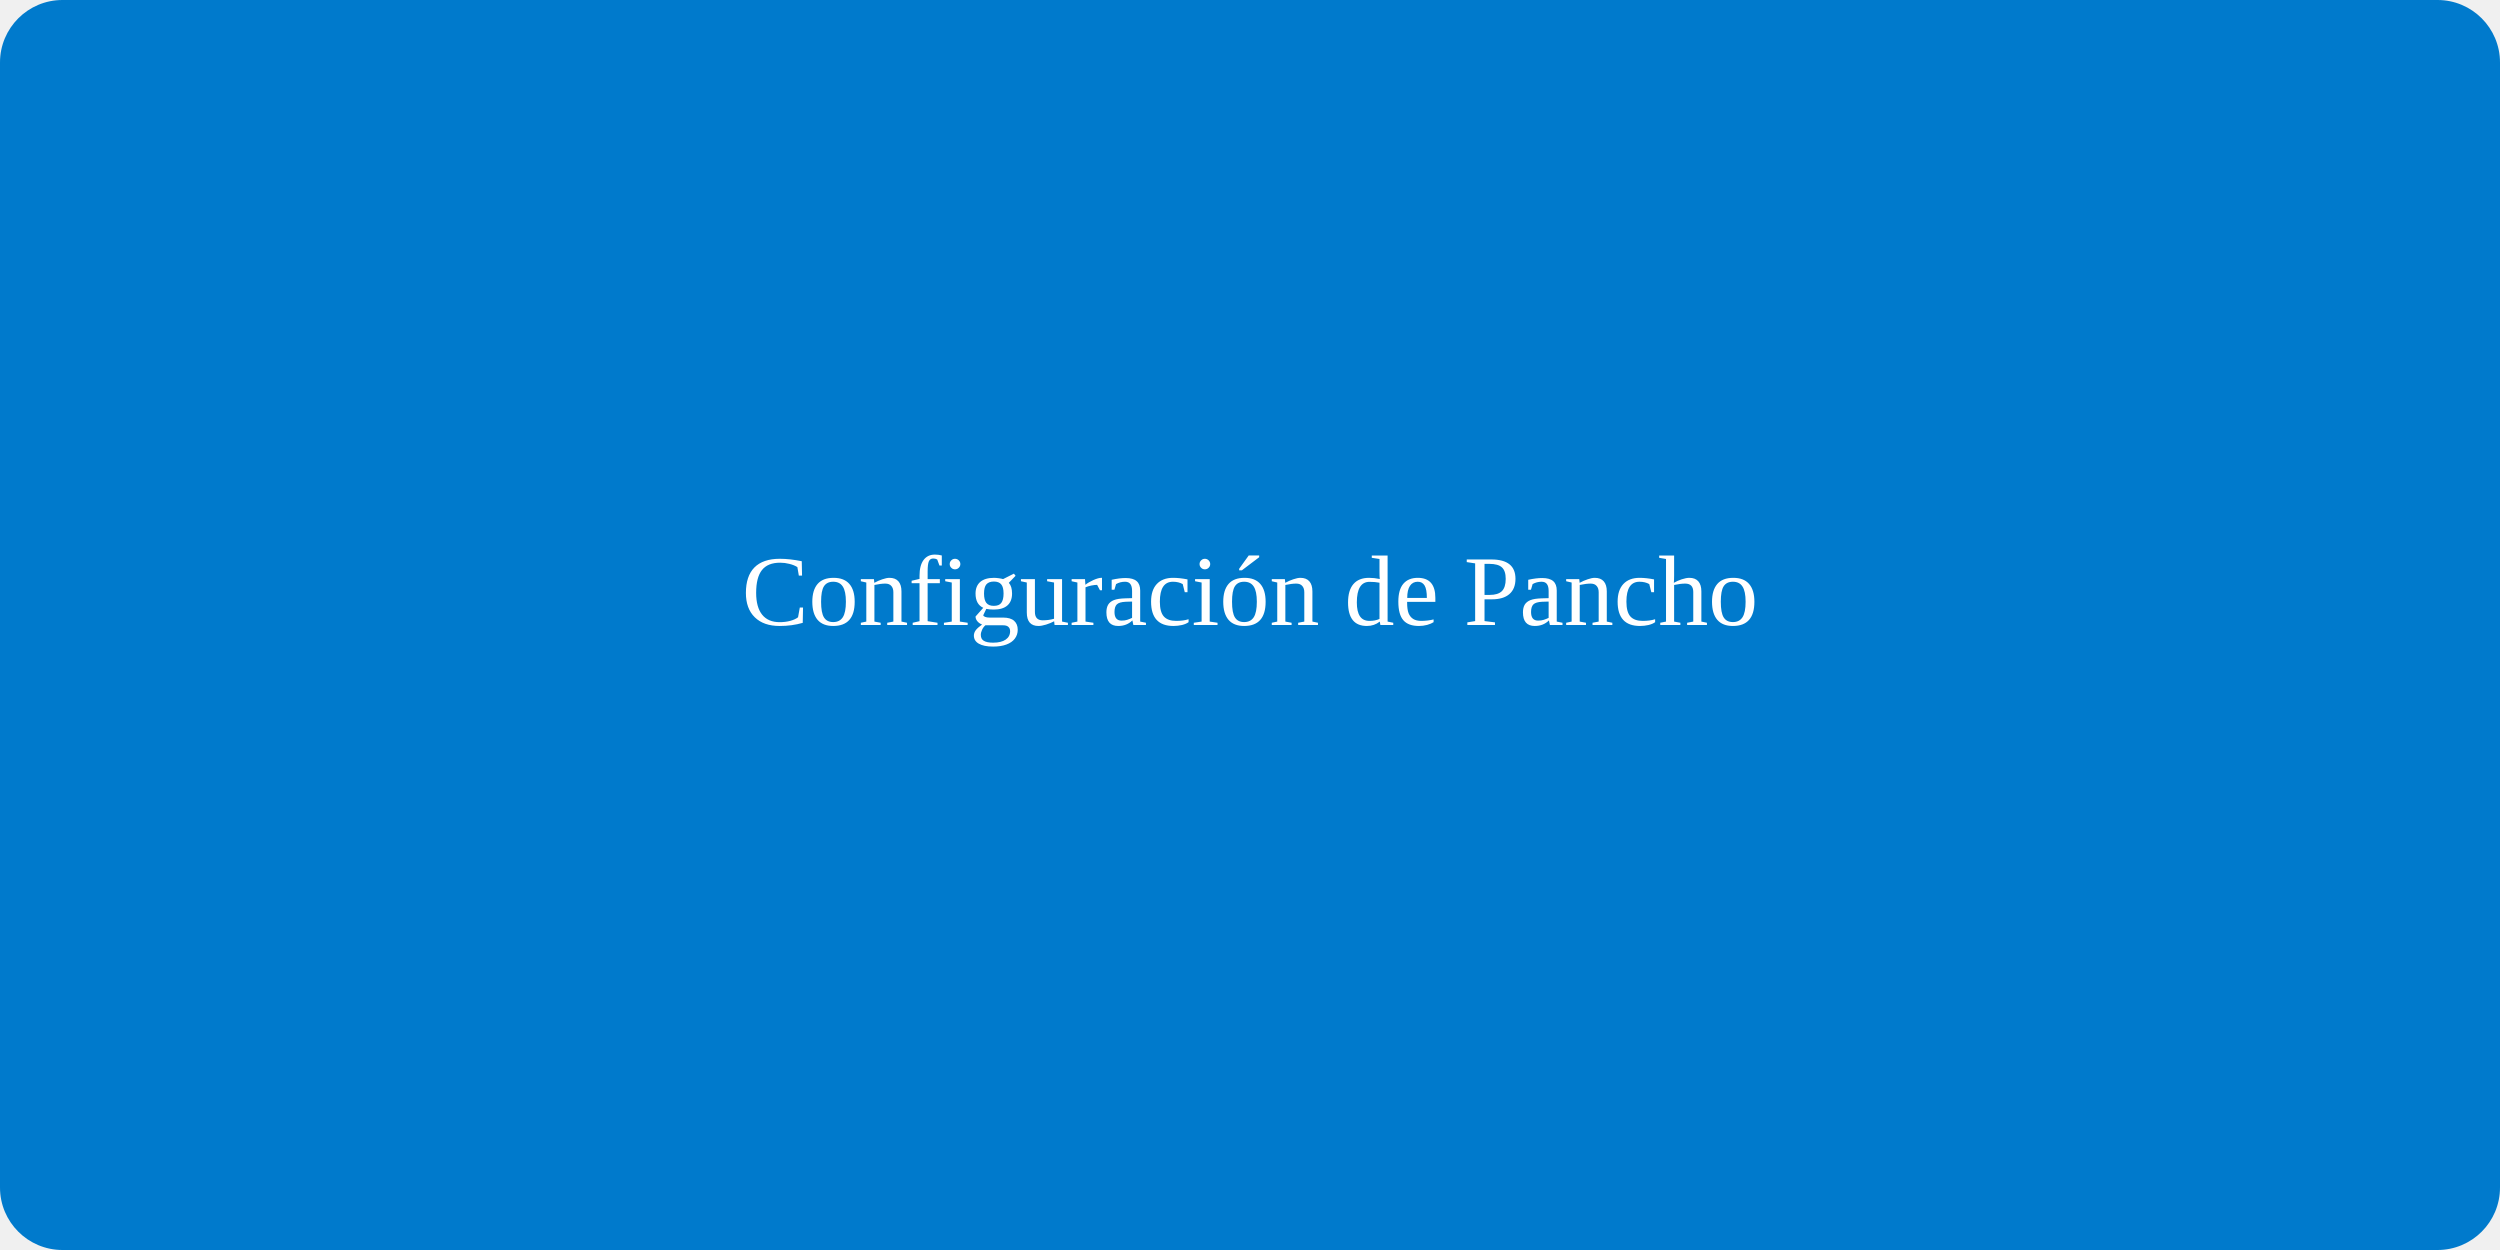
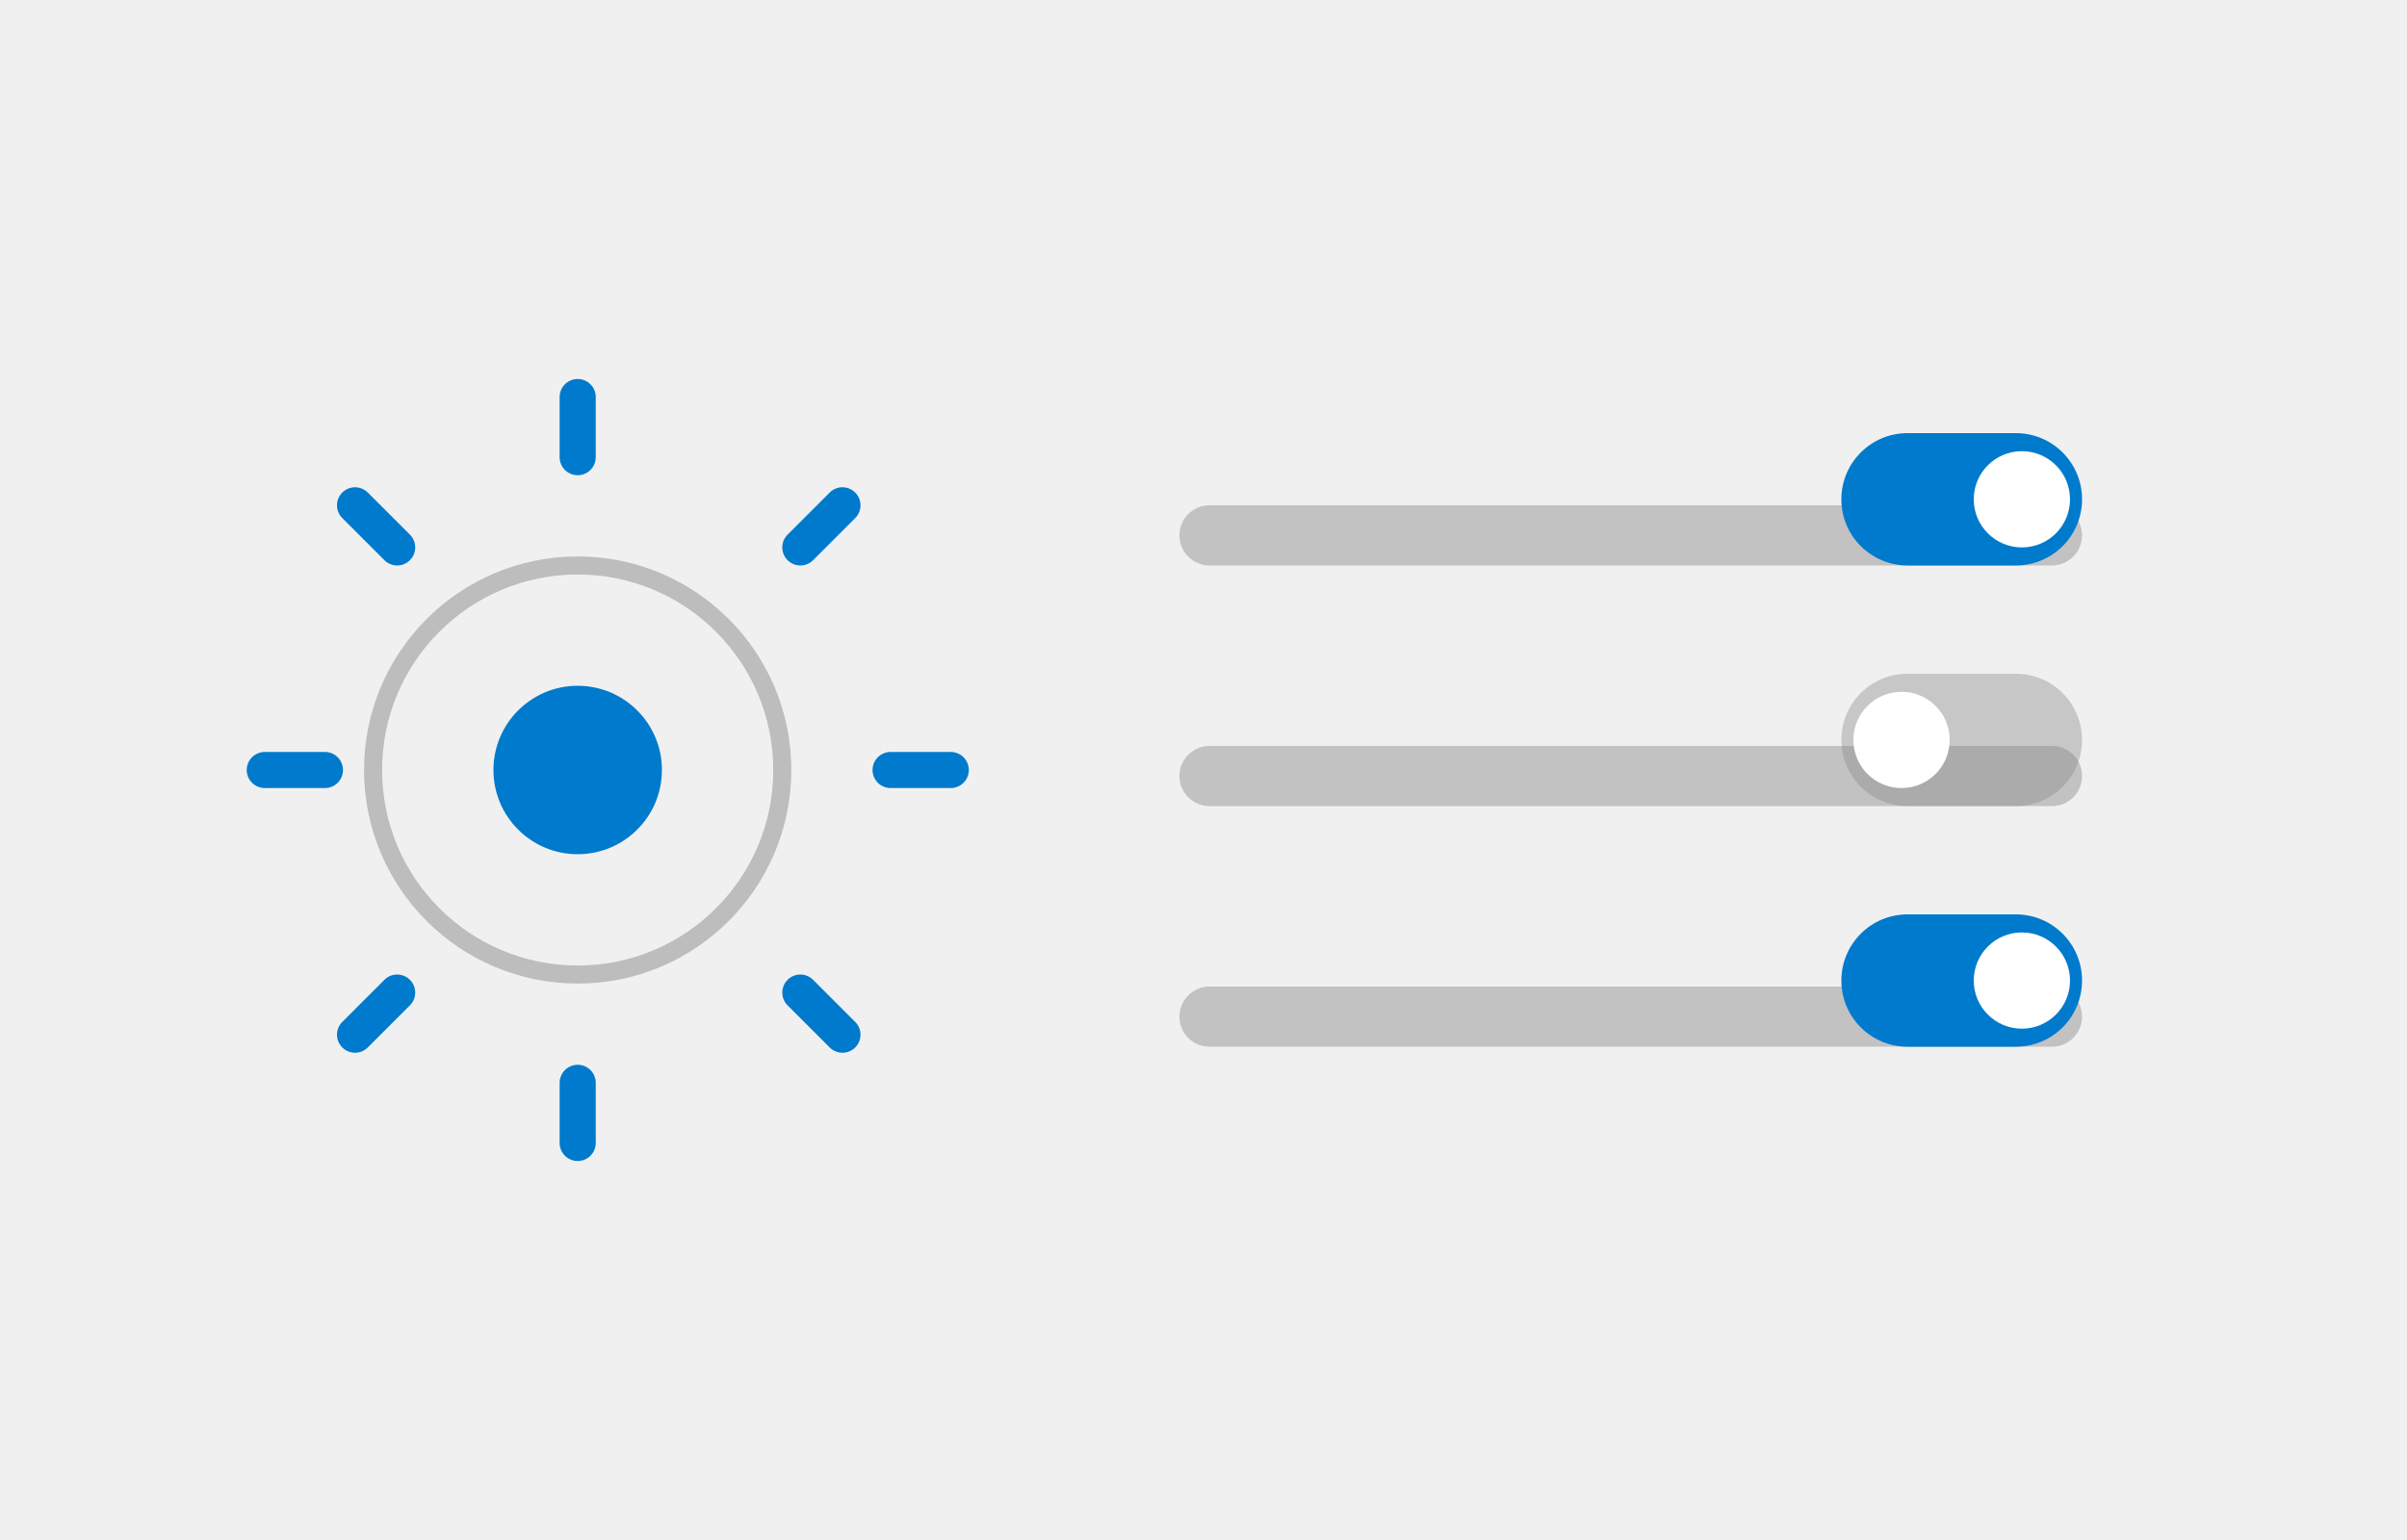
- <svg xmlns="http://www.w3.org/2000/svg" viewBox="0 0 400 200">
-   <rect fill="#007acc" width="400" height="200" rx="10" />
-   <text x="200" y="100" text-anchor="middle" fill="white" font-size="16">Configuración de Pancho</text>
+ <svg xmlns="http://www.w3.org/2000/svg" viewBox="0 0 400 256" width="400" height="256" role="img" aria-label="Pancho settings">
+   <g fill="none" stroke="#8b8b8b" stroke-opacity="0.5" stroke-width="3">
+     <circle cx="96" cy="128" r="34" />
+   </g>
+   <circle cx="96" cy="128" r="14" fill="#007acc" />
+   <g stroke="#007acc" stroke-width="6" stroke-linecap="round">
+     <path d="M96 76 v-10 M96 190 v-10 M148 128 h10 M44 128 h10 M133 91 l7 -7 M59 172 l7 -7 M133 165 l7 7 M59 84 l7 7" />
+   </g>
+   <g fill="#8b8b8b" fill-opacity="0.45">
+     <rect x="196" y="84" width="150" height="10" rx="5" />
+     <rect x="196" y="124" width="150" height="10" rx="5" />
+     <rect x="196" y="164" width="150" height="10" rx="5" />
+   </g>
+   <g>
+     <rect x="306" y="72" width="40" height="22" rx="11" fill="#007acc" />
+     <circle cx="336" cy="83" r="8" fill="#ffffff" />
+     <rect x="306" y="112" width="40" height="22" rx="11" fill="#8b8b8b" fill-opacity="0.4" />
+     <circle cx="316" cy="123" r="8" fill="#ffffff" />
+     <rect x="306" y="152" width="40" height="22" rx="11" fill="#007acc" />
+     <circle cx="336" cy="163" r="8" fill="#ffffff" />
+   </g>
</svg>
